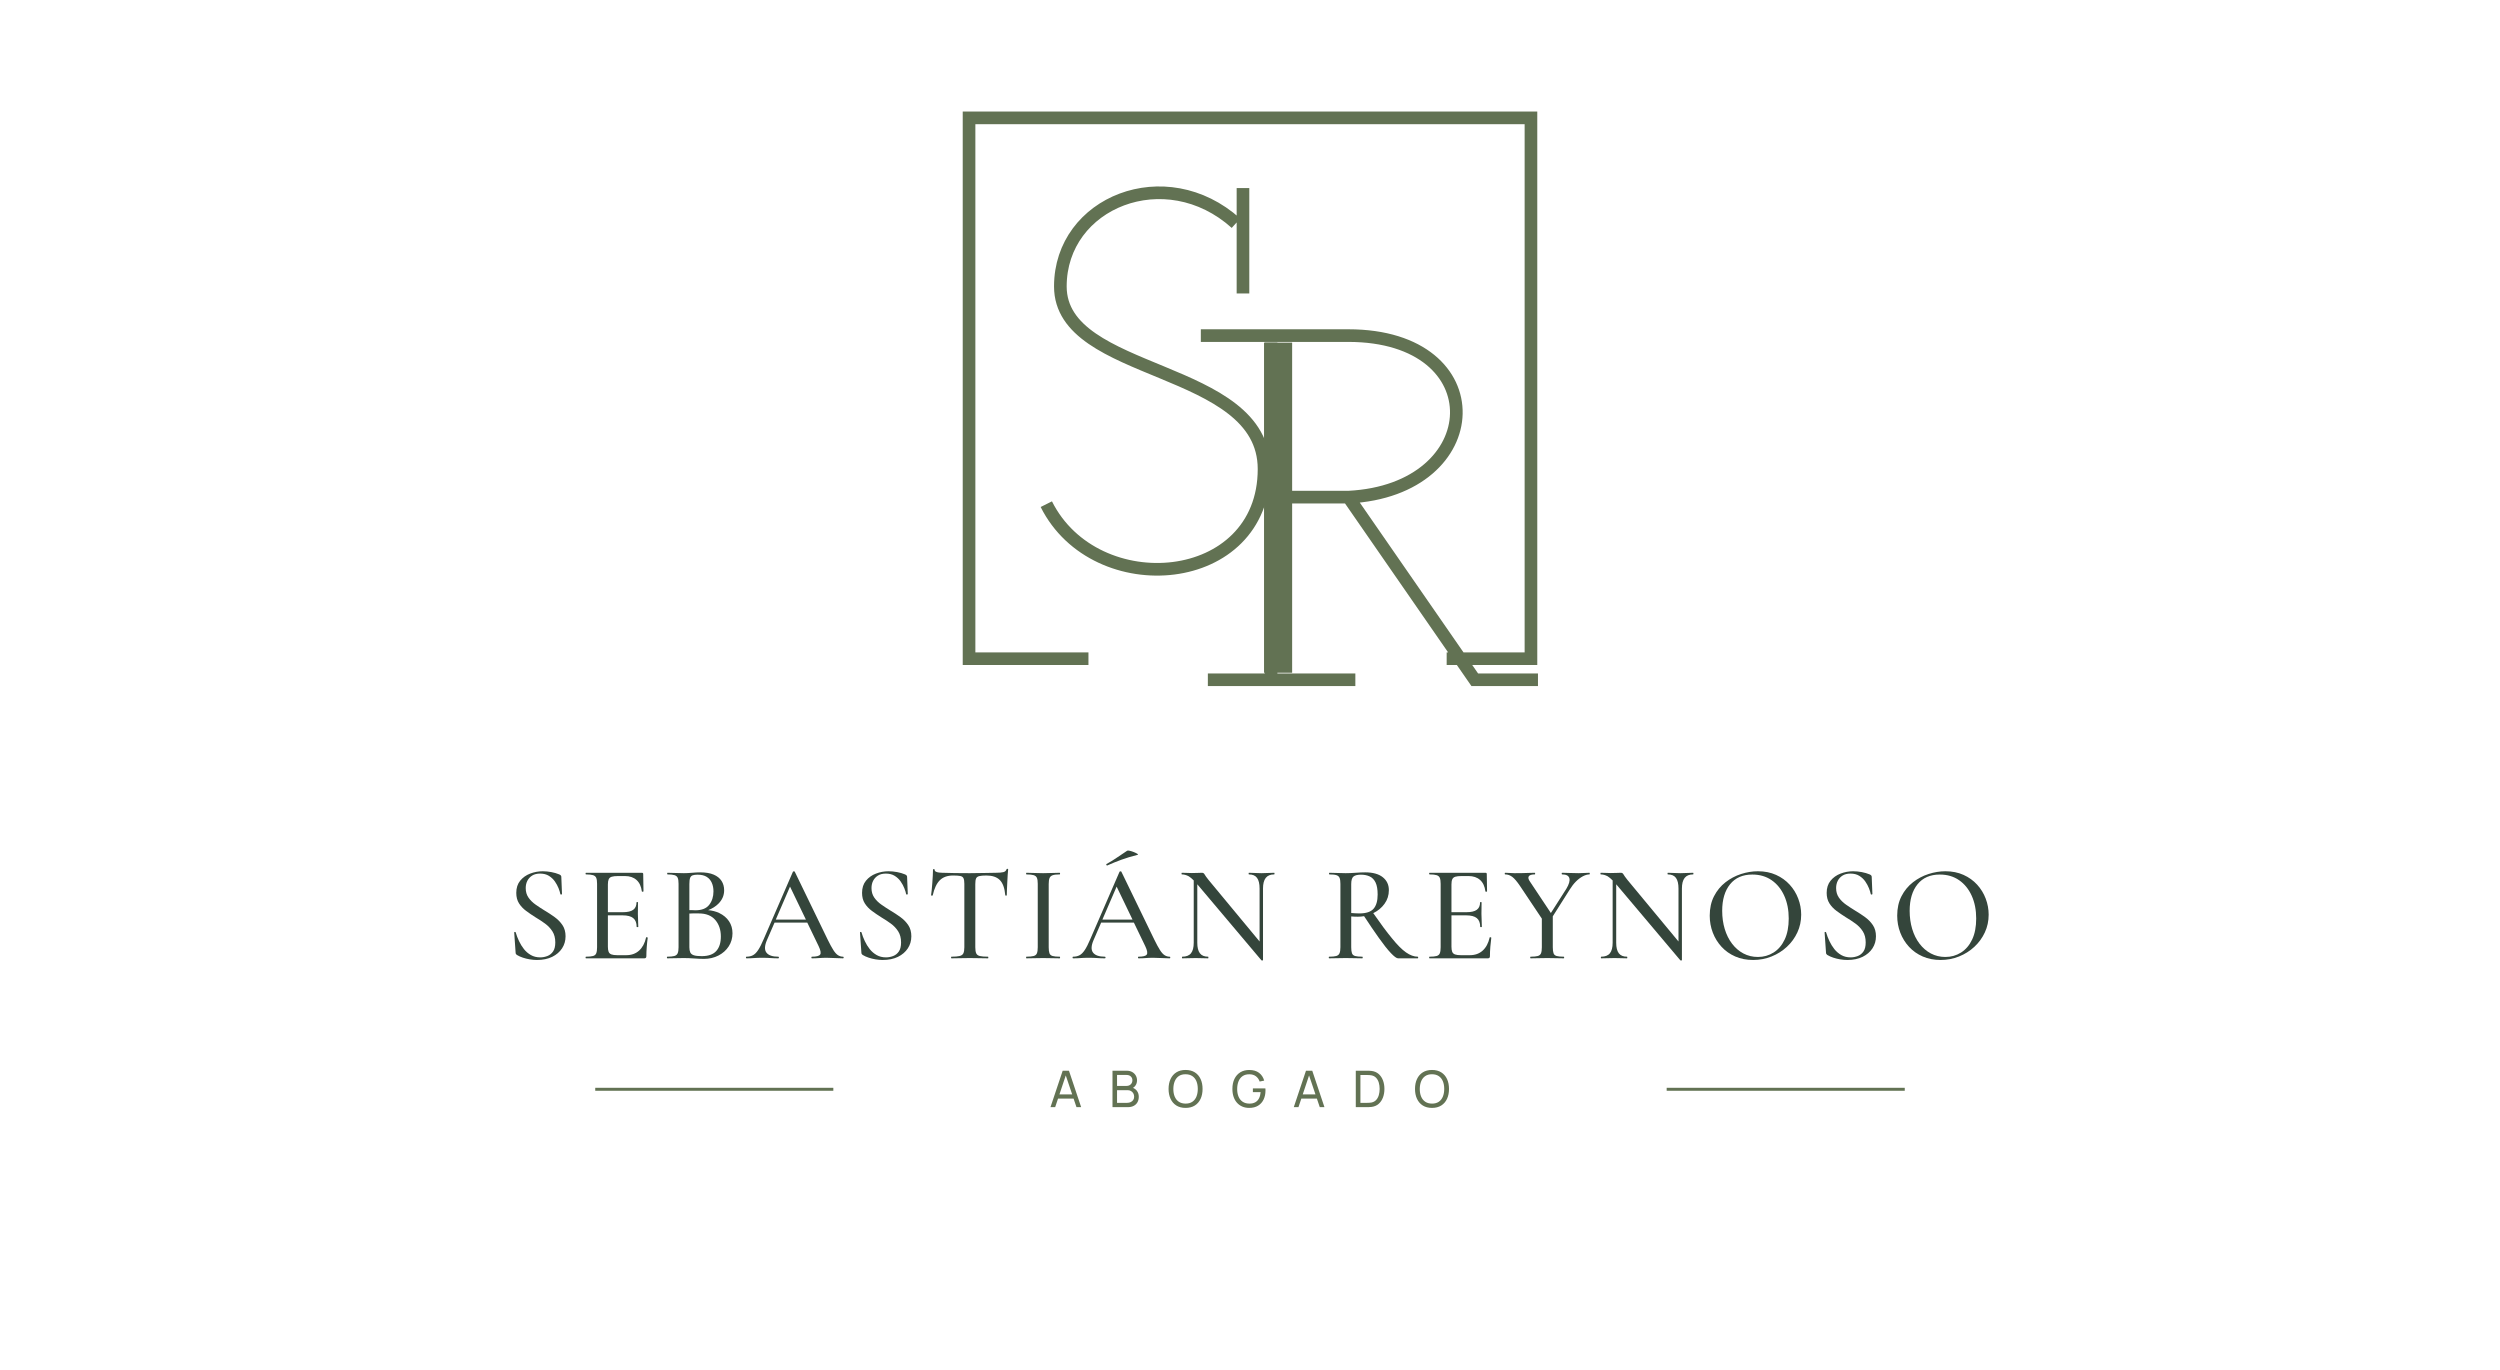
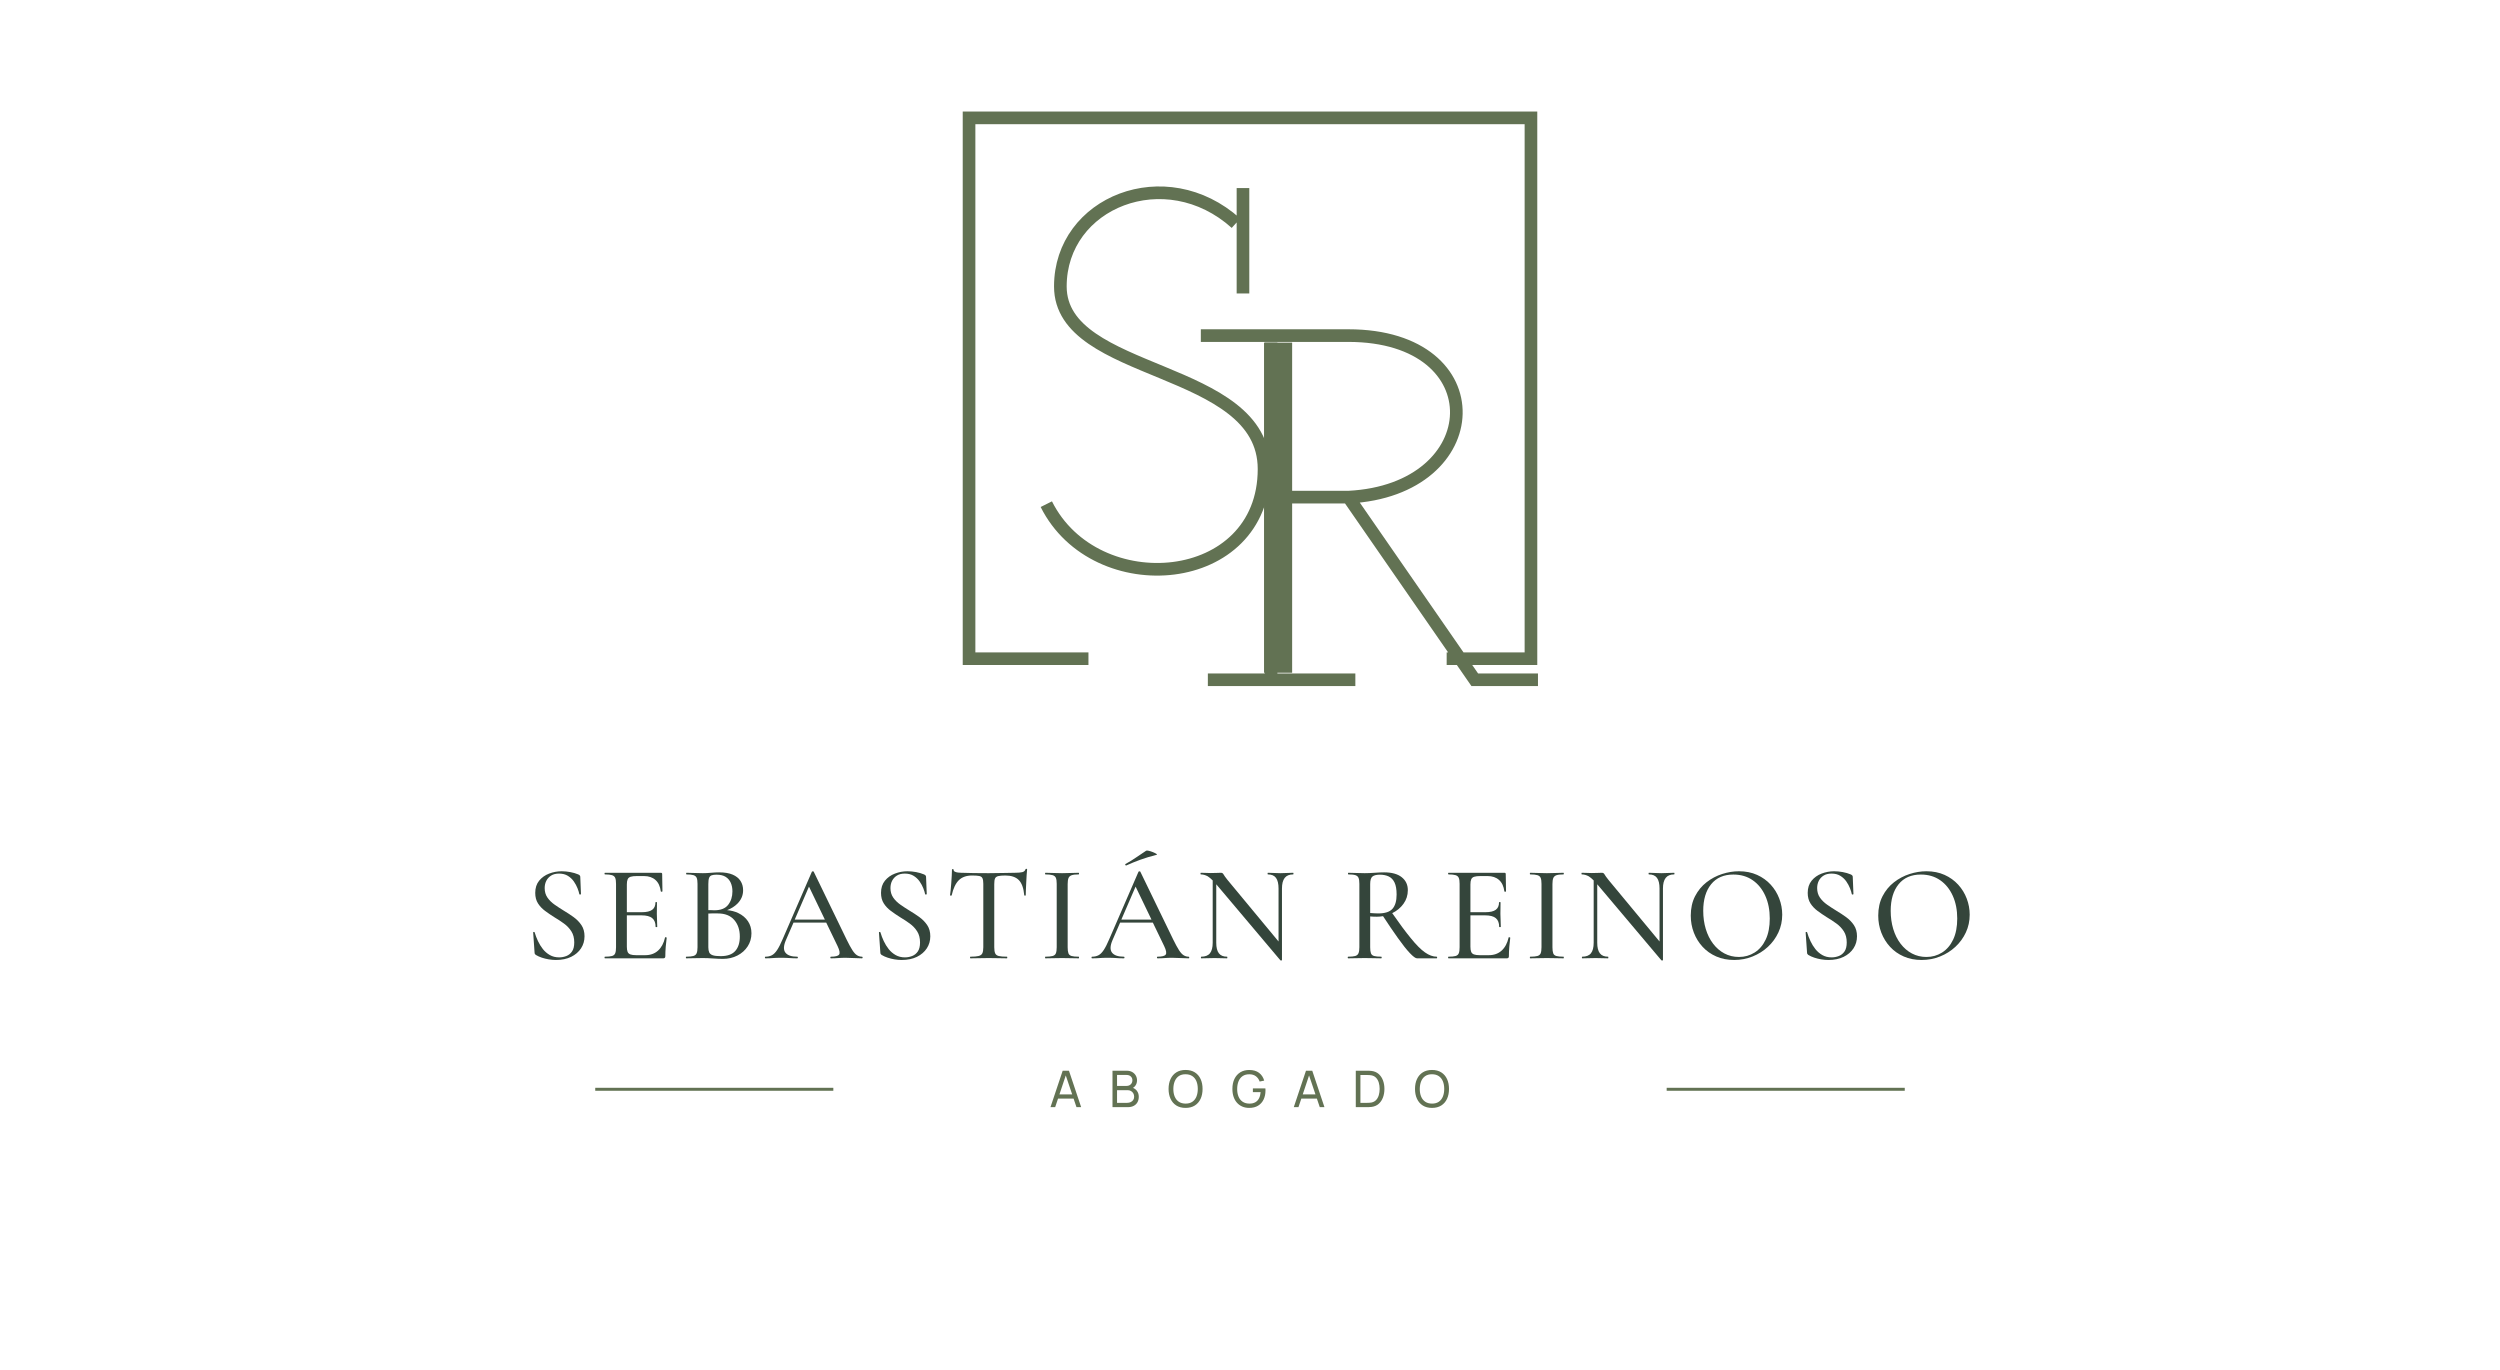
<svg xmlns="http://www.w3.org/2000/svg" viewBox="0 0 840 460" role="img" aria-labelledby="title">
  <g transform="translate(302 16) scale(2.36)" color="#627253">
    <path d="M27 87H10V10H90V87H78M48 25C38 16 23 22 23 34C23 47 52 45 52 60C52 77 28 79 21 65M49 20V35M43 41H64C85 41 84 63 64 64H51M53 42V90M44 90H65M64 64L82 90H91" fill="none" stroke="currentColor" stroke-width="1.8" />
    <path d="M54 42V89" fill="none" stroke="currentColor" stroke-width="4" />
  </g>
  <g fill="#34453b">
-     <path d="M154 513Q154 473 174 444Q194 415 226 392.5Q258 370 294 348Q331 326 365.5 301Q400 276 422.5 242.5Q445 209 445 161Q445 112 419.5 73Q394 34 347.5 11Q301 -12 236 -12Q210 -12 183.5 -7.5Q157 -3 133 5Q109 13 89 25Q85 28 82.5 32Q80 36 80 44L70 187Q70 189 70 191Q72 192 75 193Q80 193 81 189Q90 158 105 126Q120 94 141 67.5Q162 41 191.5 24Q221 7 260 7Q287 7 312.5 17Q338 27 354 50.5Q370 74 370 116Q370 164 349 197Q328 230 295 254Q262 278 225 300Q190 322 157.5 346Q125 370 105 401.5Q85 433 85 478Q85 532 113.5 567Q142 602 186.5 619Q231 636 278 636Q309 636 341 630Q373 624 399 613Q408 609 411 604.5Q414 600 414 595L419 470Q419 467 414 466Q409 465 407 469Q404 486 394 511.5Q384 537 367 561.5Q350 586 323.5 602.5Q297 619 259 619Q224 619 201 604.5Q178 590 166 566.5Q154 543 154 513Z" transform="translate(169.558 322) scale(0.046 -0.046)" />
-     <path d="M469 0L43 0Q40 0 40 6Q40 12 43 12Q77 12 94.5 17Q112 22 118 37Q124 52 124 81L124 544Q124 573 118 587.5Q112 602 94.5 607.5Q77 613 43 613Q40 613 40 619Q40 625 43 625L451 625Q461 625 461 616L463 490Q463 487 457.5 486.5Q452 486 451 489Q444 544 412 572.5Q380 601 328 601L277 601Q247 601 231 596Q215 591 209 577.5Q203 564 203 540L203 337L313 337Q364 337 388 354.5Q412 372 412 409Q412 411 417.5 411Q423 411 423 409Q423 378 422.5 361Q422 344 422 325Q422 302 423.5 279Q425 256 425 230Q425 228 419 228Q413 228 413 230Q413 273 388.5 293.5Q364 314 310 314L203 314L203 85Q203 61 208.5 47.5Q214 34 229 28.5Q244 23 271 23L337 23Q394 23 431 56.5Q468 90 482 152Q482 153 482 153Q483 155 488 154Q494 153 494 150Q490 123 487 85Q484 47 484 15Q484 0 469 0Z" transform="translate(194.912 322) scale(0.046 -0.046)" />
-     <path d="M341 352Q386 348 422 331Q468 309 493.5 271Q519 233 519 183Q519 130 491.5 87.5Q464 45 416.5 20.5Q369 -4 310 -4Q280 -4 239 -1Q198 2 164 2Q130 2 99 1Q68 0 43 0Q40 0 40 6Q40 12 43 12Q76 12 94 17Q112 22 118.5 37Q125 52 125 81L125 544Q125 573 119 587.5Q113 602 95.5 607.5Q78 613 44 613Q42 613 42 619Q42 625 44 625Q69 625 99.5 623.5Q130 622 164 622Q191 622 224 625Q257 628 283 628Q343 628 381.5 611.5Q420 595 439 565.5Q458 536 458 497Q458 441 416 399Q386 369 341 352ZM294 16Q367 16 400.5 53.5Q434 91 434 159Q434 233 393 280.5Q352 328 273 328Q253 329 227 328Q216 328 204 327L204 81Q204 58 210.5 43.5Q217 29 236.5 22.5Q256 16 294 16ZM264 611Q242 611 228.5 606.5Q215 602 209.5 587.5Q204 573 204 542L204 352Q215 352 224 352Q245 351 248 351Q318 351 349 391Q380 431 380 489Q380 525 367.5 552.5Q355 580 330 595.5Q305 611 264 611Z" transform="translate(222.244 322) scale(0.046 -0.046)" />
-     <path d="M704 12Q709 12 709 6Q709 0 704 0Q675 0 644.5 2Q614 4 585 4Q553 4 529.5 2Q506 0 477 0Q473 0 473 6Q473 12 477 12Q526 12 537 27.5Q548 43 526 89L443 261L204 261L148 132Q122 71 145 41.5Q168 12 231 12Q236 12 236 6Q236 0 231 0Q201 0 176 2Q151 4 113 4Q76 4 53.5 2Q31 0 -1 0Q-5 0 -5 6Q-5 12 -1 12Q26 12 46 22.5Q66 33 84.5 61Q103 89 125 141L338 632Q339 635 345 635.5Q351 636 352 632L592 137Q616 88 633.5 60.5Q651 33 668 22.5Q685 12 704 12ZM433 283L317 524L213 283Z" transform="translate(250.864 322) scale(0.046 -0.046)" />
-     <path d="M154 513Q154 473 174 444Q194 415 226 392.5Q258 370 294 348Q331 326 365.5 301Q400 276 422.5 242.5Q445 209 445 161Q445 112 419.5 73Q394 34 347.5 11Q301 -12 236 -12Q210 -12 183.5 -7.5Q157 -3 133 5Q109 13 89 25Q85 28 82.5 32Q80 36 80 44L70 187Q70 189 70 191Q72 192 75 193Q80 193 81 189Q90 158 105 126Q120 94 141 67.5Q162 41 191.5 24Q221 7 260 7Q287 7 312.5 17Q338 27 354 50.5Q370 74 370 116Q370 164 349 197Q328 230 295 254Q262 278 225 300Q190 322 157.5 346Q125 370 105 401.5Q85 433 85 478Q85 532 113.5 567Q142 602 186.5 619Q231 636 278 636Q309 636 341 630Q373 624 399 613Q408 609 411 604.5Q414 600 414 595L419 470Q419 467 414 466Q409 465 407 469Q404 486 394 511.5Q384 537 367 561.5Q350 586 323.5 602.5Q297 619 259 619Q224 619 201 604.5Q178 590 166 566.5Q154 543 154 513Z" transform="translate(285.74 322) scale(0.046 -0.046)" />
-     <path d="M199 605Q137 605 102 570.5Q67 536 50 460Q49 458 43.5 458Q38 458 38 461Q40 474 42.5 498Q45 522 47 550Q49 578 50.5 604Q52 630 52 647Q52 652 58 652Q64 652 64 647Q64 637 74 632.5Q84 628 97 626.5Q110 625 119 625Q205 622 320 622Q390 622 432 623.5Q474 625 513 625Q547 625 565.5 629.5Q584 634 589 650Q590 654 595.5 654Q601 654 601 650Q599 635 597.5 608Q596 581 594.5 552Q593 523 592 498Q591 473 591 461Q591 458 585.5 458Q580 458 580 461Q573 539 540 572Q507 605 442 605Q407 605 389.5 600.5Q372 596 366.5 583Q361 570 361 542L361 81Q361 52 367.5 37Q374 22 393.5 17Q413 12 454 12Q456 12 456 6Q456 0 454 0Q427 0 393.5 1Q360 2 320 2Q282 2 248.5 1Q215 0 187 0Q184 0 184 6Q184 12 187 12Q226 12 246.5 17Q267 22 274 37Q281 52 281 81L281 544Q281 571 275 584.5Q269 598 251 601.5Q233 605 199 605Z" transform="translate(311.094 322) scale(0.046 -0.046)" />
-     <path d="M208 81Q208 52 213.5 37Q219 22 236.5 17Q254 12 289 12Q291 12 291 6Q291 0 289 0Q264 0 233.5 1Q203 2 167 2Q132 2 101 1Q70 0 45 0Q43 0 43 6Q43 12 45 12Q80 12 98 17Q116 22 122 37Q128 52 128 81L128 544Q128 573 122 587.5Q116 602 98 607.5Q80 613 45 613Q43 613 43 619Q43 625 45 625Q70 625 101 623.5Q132 622 167 622Q203 622 234 623.5Q265 625 289 625Q291 625 291 619Q291 613 289 613Q254 613 237 607Q220 601 214 586Q208 571 208 542Z" transform="translate(342.796 322) scale(0.046 -0.046)" />
-     <path d="M704 12Q709 12 709 6Q709 0 704 0Q675 0 644.5 2Q614 4 585 4Q553 4 529.5 2Q506 0 477 0Q473 0 473 6Q473 12 477 12Q526 12 537 27.5Q548 43 526 89L443 261L204 261L148 132Q122 71 145 41.5Q168 12 231 12Q236 12 236 6Q236 0 231 0Q201 0 176 2Q151 4 113 4Q76 4 53.5 2Q31 0 -1 0Q-5 0 -5 6Q-5 12 -1 12Q26 12 46 22.5Q66 33 84.5 61Q103 89 125 141L338 632Q339 635 345 635.5Q351 636 352 632L592 137Q616 88 633.5 60.5Q651 33 668 22.5Q685 12 704 12ZM433 283L317 524L213 283ZM248 678Q244 677 242 683Q240 687 242 688Q242 689 243 689Q287 713 322.5 738Q358 763 394 786Q398 789 413 785.5Q428 782 444 775.5Q460 769 469 763Q474 759 473 758Q473 756 470 756Q403 739 351 720Q299 701 248 678Z" transform="translate(360.606 322) scale(0.046 -0.046)" />
-     <path d="M122 114L122 569Q102 589 86 599Q60 613 35 613Q33 613 33 619Q33 625 35 625Q54 625 73 624Q92 623 108 623Q132 623 152 624Q172 625 182 625Q195 625 201 613.5Q207 602 230 573L603 123L603 510Q603 562 584.5 587.5Q566 613 525 613Q523 613 523 619Q523 625 525 625Q546 625 568 623.5Q590 622 616 622Q641 622 665 623.5Q689 625 710 625Q712 625 712 619Q712 613 710 613Q668 613 648 587.5Q628 562 628 510L628 -13Q628 -15 623.5 -15.5Q619 -16 617 -15L148 541L148 114Q148 62 167 37Q186 12 227 12Q229 12 229 6Q229 0 227 0Q206 0 184.5 1Q163 2 136 2Q110 2 85 1Q60 0 38 0Q36 0 36 6Q36 12 38 12Q82 12 102 37Q122 62 122 114Z" transform="translate(395.482 322) scale(0.046 -0.046)" />
-     <path d="" transform="translate(431.462 322) scale(0.046 -0.046)" />
-     <path d="M546 0Q530 0 493.5 38.5Q457 77 406 149Q358 216 298 308Q276 304 253 304Q241 304 228 304.5Q215 305 204 306L204 81Q204 52 209.5 37Q215 22 232.5 17Q250 12 285 12Q288 12 288 6Q288 0 285 0Q260 0 230 1Q200 2 164 2Q130 2 99 1Q68 0 43 0Q40 0 40 6Q40 12 43 12Q77 12 94.5 17Q112 22 118.5 37Q125 52 125 81L125 544Q125 573 119 587.5Q113 602 96 607.5Q79 613 44 613Q42 613 42 619Q42 625 44 625Q69 625 99.5 623.5Q130 622 164 622Q196 622 236 625Q276 628 306 628Q390 628 434.5 592.5Q479 557 479 498Q479 442 447 398Q416 355 365 330Q444 216 501 147Q559 75 604 43.5Q649 12 690 12Q693 12 693 6Q693 0 690 0ZM397 466Q397 522 382 553.5Q367 585 339.5 598Q312 611 275 611Q237 611 220.5 597.5Q204 584 204 542L204 331Q218 330 234.5 329Q251 328 263 328Q337 328 367 362Q397 396 397 466Z" transform="translate(444.626 322) scale(0.046 -0.046)" />
-     <path d="M469 0L43 0Q40 0 40 6Q40 12 43 12Q77 12 94.5 17Q112 22 118 37Q124 52 124 81L124 544Q124 573 118 587.5Q112 602 94.5 607.5Q77 613 43 613Q40 613 40 619Q40 625 43 625L451 625Q461 625 461 616L463 490Q463 487 457.5 486.5Q452 486 451 489Q444 544 412 572.5Q380 601 328 601L277 601Q247 601 231 596Q215 591 209 577.5Q203 564 203 540L203 337L313 337Q364 337 388 354.5Q412 372 412 409Q412 411 417.5 411Q423 411 423 409Q423 378 422.5 361Q422 344 422 325Q422 302 423.5 279Q425 256 425 230Q425 228 419 228Q413 228 413 230Q413 273 388.5 293.5Q364 314 310 314L203 314L203 85Q203 61 208.5 47.5Q214 34 229 28.5Q244 23 271 23L337 23Q394 23 431 56.5Q468 90 482 152Q482 153 482 153Q483 155 488 154Q494 153 494 150Q490 123 487 85Q484 47 484 15Q484 0 469 0Z" transform="translate(478.352 322) scale(0.046 -0.046)" />
-     <path d="M335 331L448 508Q478 558 470 585.5Q462 613 417 613Q414 613 414 619Q414 625 417 625Q446 625 471.5 623.5Q497 622 539 622Q564 622 579.5 623.5Q595 625 617 625Q619 625 619 619Q619 613 617 613Q595 613 569 599.5Q543 586 518.5 561.5Q494 537 473 503L349 307L349 81Q349 52 354.5 37Q360 22 377 17Q394 12 429 12Q432 12 432 6Q432 0 429 0Q405 0 374.5 1Q344 2 308 2Q274 2 242.5 1Q211 0 187 0Q184 0 184 6Q184 12 187 12Q222 12 239.5 17Q257 22 263 37Q269 52 269 81L269 290L110 528Q77 577 53 595Q29 613 1 613Q-2 613 -2 619Q-2 625 1 625Q17 625 35 623.5Q53 622 69 622Q97 622 124 622.5Q151 623 175.5 624Q200 625 218 625Q220 625 220 619Q220 613 218 613Q182 613 173.5 599Q165 585 182 561Z" transform="translate(505.684 322) scale(0.046 -0.046)" />
-     <path d="M122 114L122 569Q102 589 86 599Q60 613 35 613Q33 613 33 619Q33 625 35 625Q54 625 73 624Q92 623 108 623Q132 623 152 624Q172 625 182 625Q195 625 201 613.5Q207 602 230 573L603 123L603 510Q603 562 584.5 587.5Q566 613 525 613Q523 613 523 619Q523 625 525 625Q546 625 568 623.5Q590 622 616 622Q641 622 665 623.5Q689 625 710 625Q712 625 712 619Q712 613 710 613Q668 613 648 587.5Q628 562 628 510L628 -13Q628 -15 623.5 -15.5Q619 -16 617 -15L148 541L148 114Q148 62 167 37Q186 12 227 12Q229 12 229 6Q229 0 227 0Q206 0 184.5 1Q163 2 136 2Q110 2 85 1Q60 0 38 0Q36 0 36 6Q36 12 38 12Q82 12 102 37Q122 62 122 114Z" transform="translate(536.236 322) scale(0.046 -0.046)" />
-     <path d="M366 -12Q294 -12 235.5 13.5Q177 39 135.5 84Q94 129 71.5 187.5Q49 246 49 312Q49 393 80.5 454Q112 515 164 555.5Q216 596 278 616Q340 636 401 636Q475 636 533.5 609.5Q592 583 633 538Q674 493 695.5 436Q717 379 717 319Q717 249 689 189Q661 129 612.5 84Q564 39 500.5 13.5Q437 -12 366 -12ZM401 10Q464 10 515.5 42.5Q567 75 596.5 137.5Q626 200 626 291Q626 384 593.5 456.5Q561 529 501.5 570.5Q442 612 360 612Q255 612 197.5 541Q140 470 140 347Q140 276 158.5 214.5Q177 153 212 107Q247 61 295 35.5Q343 10 401 10Z" transform="translate(572.216 322) scale(0.046 -0.046)" />
-     <path d="M154 513Q154 473 174 444Q194 415 226 392.5Q258 370 294 348Q331 326 365.5 301Q400 276 422.5 242.5Q445 209 445 161Q445 112 419.5 73Q394 34 347.5 11Q301 -12 236 -12Q210 -12 183.5 -7.5Q157 -3 133 5Q109 13 89 25Q85 28 82.5 32Q80 36 80 44L70 187Q70 189 70 191Q72 192 75 193Q80 193 81 189Q90 158 105 126Q120 94 141 67.5Q162 41 191.5 24Q221 7 260 7Q287 7 312.5 17Q338 27 354 50.5Q370 74 370 116Q370 164 349 197Q328 230 295 254Q262 278 225 300Q190 322 157.5 346Q125 370 105 401.5Q85 433 85 478Q85 532 113.5 567Q142 602 186.5 619Q231 636 278 636Q309 636 341 630Q373 624 399 613Q408 609 411 604.5Q414 600 414 595L419 470Q419 467 414 466Q409 465 407 469Q404 486 394 511.5Q384 537 367 561.5Q350 586 323.5 602.5Q297 619 259 619Q224 619 201 604.5Q178 590 166 566.5Q154 543 154 513Z" transform="translate(609.852 322) scale(0.046 -0.046)" />
-     <path d="M366 -12Q294 -12 235.5 13.5Q177 39 135.5 84Q94 129 71.5 187.5Q49 246 49 312Q49 393 80.5 454Q112 515 164 555.5Q216 596 278 616Q340 636 401 636Q475 636 533.5 609.5Q592 583 633 538Q674 493 695.5 436Q717 379 717 319Q717 249 689 189Q661 129 612.5 84Q564 39 500.5 13.5Q437 -12 366 -12ZM401 10Q464 10 515.5 42.5Q567 75 596.5 137.5Q626 200 626 291Q626 384 593.5 456.5Q561 529 501.5 570.5Q442 612 360 612Q255 612 197.5 541Q140 470 140 347Q140 276 158.5 214.5Q177 153 212 107Q247 61 295 35.5Q343 10 401 10Z" transform="translate(635.206 322) scale(0.046 -0.046)" />
+     <path d="M154 513Q154 473 174 444Q194 415 226 392.5Q258 370 294 348Q331 326 365.5 301Q400 276 422.5 242.5Q445 209 445 161Q445 112 419.5 73Q394 34 347.5 11Q301 -12 236 -12Q210 -12 183.5 -7.5Q157 -3 133 5Q109 13 89 25Q85 28 82.5 32Q80 36 80 44L70 187Q70 189 70 191Q72 192 75 193Q80 193 81 189Q90 158 105 126Q120 94 141 67.5Q162 41 191.5 24Q221 7 260 7Q287 7 312.5 17Q338 27 354 50.5Q370 74 370 116Q370 164 349 197Q328 230 295 254Q262 278 225 300Q190 322 157.5 346Q125 370 105 401.5Q85 433 85 478Q85 532 113.5 567Q142 602 186.5 619Q231 636 278 636Q309 636 341 630Q373 624 399 613Q408 609 411 604.5Q414 600 414 595L419 470Q419 467 414 466Q409 465 407 469Q404 486 394 511.5Q384 537 367 561.5Q350 586 323.5 602.5Q297 619 259 619Q224 619 201 604.5Q178 590 166 566.5Q154 543 154 513Z" transform="translate(175.929 322) scale(0.046 -0.046)" />
+     <path d="M469 0L43 0Q40 0 40 6Q40 12 43 12Q77 12 94.5 17Q112 22 118 37Q124 52 124 81L124 544Q124 573 118 587.5Q112 602 94.5 607.5Q77 613 43 613Q40 613 40 619Q40 625 43 625L451 625Q461 625 461 616L463 490Q463 487 457.5 486.5Q452 486 451 489Q444 544 412 572.5Q380 601 328 601L277 601Q247 601 231 596Q215 591 209 577.5Q203 564 203 540L203 337L313 337Q364 337 388 354.5Q412 372 412 409Q412 411 417.5 411Q423 411 423 409Q423 378 422.5 361Q422 344 422 325Q422 302 423.5 279Q425 256 425 230Q425 228 419 228Q413 228 413 230Q413 273 388.5 293.5Q364 314 310 314L203 314L203 85Q203 61 208.5 47.5Q214 34 229 28.5Q244 23 271 23L337 23Q394 23 431 56.5Q468 90 482 152Q482 153 482 153Q483 155 488 154Q494 153 494 150Q490 123 487 85Q484 47 484 15Q484 0 469 0Z" transform="translate(201.283 322) scale(0.046 -0.046)" />
+     <path d="M341 352Q386 348 422 331Q468 309 493.5 271Q519 233 519 183Q519 130 491.5 87.5Q464 45 416.5 20.5Q369 -4 310 -4Q280 -4 239 -1Q198 2 164 2Q130 2 99 1Q68 0 43 0Q40 0 40 6Q40 12 43 12Q76 12 94 17Q112 22 118.5 37Q125 52 125 81L125 544Q125 573 119 587.5Q113 602 95.5 607.5Q78 613 44 613Q42 613 42 619Q42 625 44 625Q69 625 99.5 623.5Q130 622 164 622Q191 622 224 625Q257 628 283 628Q343 628 381.5 611.5Q420 595 439 565.5Q458 536 458 497Q458 441 416 399Q386 369 341 352ZM294 16Q367 16 400.5 53.5Q434 91 434 159Q434 233 393 280.5Q352 328 273 328Q253 329 227 328Q216 328 204 327L204 81Q204 58 210.5 43.5Q217 29 236.5 22.5Q256 16 294 16ZM264 611Q242 611 228.5 606.5Q215 602 209.5 587.5Q204 573 204 542L204 352Q215 352 224 352Q245 351 248 351Q318 351 349 391Q380 431 380 489Q380 525 367.5 552.5Q355 580 330 595.5Q305 611 264 611Z" transform="translate(228.615 322) scale(0.046 -0.046)" />
+     <path d="M704 12Q709 12 709 6Q709 0 704 0Q675 0 644.5 2Q614 4 585 4Q553 4 529.5 2Q506 0 477 0Q473 0 473 6Q473 12 477 12Q526 12 537 27.5Q548 43 526 89L443 261L204 261L148 132Q122 71 145 41.5Q168 12 231 12Q236 12 236 6Q236 0 231 0Q201 0 176 2Q151 4 113 4Q76 4 53.5 2Q31 0 -1 0Q-5 0 -5 6Q-5 12 -1 12Q26 12 46 22.5Q66 33 84.5 61Q103 89 125 141L338 632Q339 635 345 635.5Q351 636 352 632L592 137Q616 88 633.5 60.5Q651 33 668 22.5Q685 12 704 12ZM433 283L317 524L213 283Z" transform="translate(257.235 322) scale(0.046 -0.046)" />
+     <path d="M154 513Q154 473 174 444Q194 415 226 392.5Q258 370 294 348Q331 326 365.5 301Q400 276 422.5 242.5Q445 209 445 161Q445 112 419.5 73Q394 34 347.5 11Q301 -12 236 -12Q210 -12 183.5 -7.5Q157 -3 133 5Q109 13 89 25Q85 28 82.5 32Q80 36 80 44L70 187Q70 189 70 191Q72 192 75 193Q80 193 81 189Q90 158 105 126Q120 94 141 67.5Q162 41 191.5 24Q221 7 260 7Q287 7 312.5 17Q338 27 354 50.5Q370 74 370 116Q370 164 349 197Q328 230 295 254Q262 278 225 300Q190 322 157.5 346Q125 370 105 401.5Q85 433 85 478Q85 532 113.5 567Q142 602 186.5 619Q231 636 278 636Q309 636 341 630Q373 624 399 613Q408 609 411 604.5Q414 600 414 595L419 470Q419 467 414 466Q409 465 407 469Q404 486 394 511.5Q384 537 367 561.5Q350 586 323.5 602.5Q297 619 259 619Q224 619 201 604.5Q178 590 166 566.5Q154 543 154 513Z" transform="translate(292.111 322) scale(0.046 -0.046)" />
+     <path d="M199 605Q137 605 102 570.5Q67 536 50 460Q49 458 43.5 458Q38 458 38 461Q40 474 42.5 498Q45 522 47 550Q49 578 50.5 604Q52 630 52 647Q52 652 58 652Q64 652 64 647Q64 637 74 632.5Q84 628 97 626.5Q110 625 119 625Q205 622 320 622Q390 622 432 623.5Q474 625 513 625Q547 625 565.5 629.5Q584 634 589 650Q590 654 595.5 654Q601 654 601 650Q599 635 597.5 608Q596 581 594.5 552Q593 523 592 498Q591 473 591 461Q591 458 585.5 458Q580 458 580 461Q573 539 540 572Q507 605 442 605Q407 605 389.5 600.5Q372 596 366.5 583Q361 570 361 542L361 81Q361 52 367.5 37Q374 22 393.5 17Q413 12 454 12Q456 12 456 6Q456 0 454 0Q427 0 393.5 1Q360 2 320 2Q282 2 248.5 1Q215 0 187 0Q184 0 184 6Q184 12 187 12Q226 12 246.5 17Q267 22 274 37Q281 52 281 81L281 544Q281 571 275 584.5Q269 598 251 601.5Q233 605 199 605Z" transform="translate(317.465 322) scale(0.046 -0.046)" />
+     <path d="M208 81Q208 52 213.5 37Q219 22 236.5 17Q254 12 289 12Q291 12 291 6Q291 0 289 0Q264 0 233.5 1Q203 2 167 2Q132 2 101 1Q70 0 45 0Q43 0 43 6Q43 12 45 12Q80 12 98 17Q116 22 122 37Q128 52 128 81L128 544Q128 573 122 587.5Q116 602 98 607.5Q80 613 45 613Q43 613 43 619Q43 625 45 625Q70 625 101 623.5Q132 622 167 622Q203 622 234 623.5Q265 625 289 625Q291 625 291 619Q291 613 289 613Q254 613 237 607Q220 601 214 586Q208 571 208 542Z" transform="translate(349.167 322) scale(0.046 -0.046)" />
+     <path d="M704 12Q709 12 709 6Q709 0 704 0Q675 0 644.5 2Q614 4 585 4Q553 4 529.5 2Q506 0 477 0Q473 0 473 6Q473 12 477 12Q526 12 537 27.5Q548 43 526 89L443 261L204 261L148 132Q122 71 145 41.5Q168 12 231 12Q236 12 236 6Q236 0 231 0Q201 0 176 2Q151 4 113 4Q76 4 53.5 2Q31 0 -1 0Q-5 0 -5 6Q-5 12 -1 12Q26 12 46 22.5Q66 33 84.5 61Q103 89 125 141L338 632Q339 635 345 635.5Q351 636 352 632L592 137Q616 88 633.5 60.5Q651 33 668 22.5Q685 12 704 12ZM433 283L317 524L213 283ZM248 678Q244 677 242 683Q240 687 242 688Q242 689 243 689Q287 713 322.5 738Q358 763 394 786Q398 789 413 785.5Q428 782 444 775.5Q460 769 469 763Q474 759 473 758Q473 756 470 756Q403 739 351 720Q299 701 248 678Z" transform="translate(366.977 322) scale(0.046 -0.046)" />
+     <path d="M122 114L122 569Q102 589 86 599Q60 613 35 613Q33 613 33 619Q33 625 35 625Q54 625 73 624Q92 623 108 623Q132 623 152 624Q172 625 182 625Q195 625 201 613.5Q207 602 230 573L603 123L603 510Q603 562 584.5 587.5Q566 613 525 613Q523 613 523 619Q523 625 525 625Q546 625 568 623.5Q590 622 616 622Q641 622 665 623.5Q689 625 710 625Q712 625 712 619Q712 613 710 613Q668 613 648 587.5Q628 562 628 510L628 -13Q628 -15 623.5 -15.5Q619 -16 617 -15L148 541L148 114Q148 62 167 37Q186 12 227 12Q229 12 229 6Q229 0 227 0Q206 0 184.5 1Q163 2 136 2Q110 2 85 1Q60 0 38 0Q36 0 36 6Q36 12 38 12Q82 12 102 37Q122 62 122 114Z" transform="translate(401.853 322) scale(0.046 -0.046)" />
+     <path d="" transform="translate(437.833 322) scale(0.046 -0.046)" />
+     <path d="M546 0Q530 0 493.5 38.5Q457 77 406 149Q358 216 298 308Q276 304 253 304Q241 304 228 304.5Q215 305 204 306L204 81Q204 52 209.5 37Q215 22 232.5 17Q250 12 285 12Q288 12 288 6Q288 0 285 0Q260 0 230 1Q200 2 164 2Q130 2 99 1Q68 0 43 0Q40 0 40 6Q40 12 43 12Q77 12 94.5 17Q112 22 118.5 37Q125 52 125 81L125 544Q125 573 119 587.5Q113 602 96 607.5Q79 613 44 613Q42 613 42 619Q42 625 44 625Q69 625 99.5 623.5Q130 622 164 622Q196 622 236 625Q276 628 306 628Q390 628 434.5 592.5Q479 557 479 498Q479 442 447 398Q416 355 365 330Q444 216 501 147Q559 75 604 43.5Q649 12 690 12Q693 12 693 6Q693 0 690 0ZM397 466Q397 522 382 553.5Q367 585 339.5 598Q312 611 275 611Q237 611 220.5 597.5Q204 584 204 542L204 331Q218 330 234.5 329Q251 328 263 328Q337 328 367 362Q397 396 397 466Z" transform="translate(450.997 322) scale(0.046 -0.046)" />
+     <path d="M469 0L43 0Q40 0 40 6Q40 12 43 12Q77 12 94.5 17Q112 22 118 37Q124 52 124 81L124 544Q124 573 118 587.5Q112 602 94.5 607.5Q77 613 43 613Q40 613 40 619Q40 625 43 625L451 625Q461 625 461 616L463 490Q463 487 457.5 486.5Q452 486 451 489Q444 544 412 572.5Q380 601 328 601L277 601Q247 601 231 596Q215 591 209 577.5Q203 564 203 540L203 337L313 337Q364 337 388 354.5Q412 372 412 409Q412 411 417.5 411Q423 411 423 409Q423 378 422.5 361Q422 344 422 325Q422 302 423.5 279Q425 256 425 230Q425 228 419 228Q413 228 413 230Q413 273 388.5 293.5Q364 314 310 314L203 314L203 85Q203 61 208.5 47.5Q214 34 229 28.5Q244 23 271 23L337 23Q394 23 431 56.5Q468 90 482 152Q482 153 482 153Q483 155 488 154Q494 153 494 150Q490 123 487 85Q484 47 484 15Q484 0 469 0Z" transform="translate(484.723 322) scale(0.046 -0.046)" />
+     <path d="M208 81Q208 52 213.5 37Q219 22 236.5 17Q254 12 289 12Q291 12 291 6Q291 0 289 0Q264 0 233.5 1Q203 2 167 2Q132 2 101 1Q70 0 45 0Q43 0 43 6Q43 12 45 12Q80 12 98 17Q116 22 122 37Q128 52 128 81L128 544Q128 573 122 587.5Q116 602 98 607.5Q80 613 45 613Q43 613 43 619Q43 625 45 625Q70 625 101 623.5Q132 622 167 622Q203 622 234 623.5Q265 625 289 625Q291 625 291 619Q291 613 289 613Q254 613 237 607Q220 601 214 586Q208 571 208 542Z" transform="translate(512.055 322) scale(0.046 -0.046)" />
+     <path d="M122 114L122 569Q102 589 86 599Q60 613 35 613Q33 613 33 619Q33 625 35 625Q54 625 73 624Q92 623 108 623Q132 623 152 624Q172 625 182 625Q195 625 201 613.5Q207 602 230 573L603 123L603 510Q603 562 584.5 587.5Q566 613 525 613Q523 613 523 619Q523 625 525 625Q546 625 568 623.5Q590 622 616 622Q641 622 665 623.5Q689 625 710 625Q712 625 712 619Q712 613 710 613Q668 613 648 587.5Q628 562 628 510L628 -13Q628 -15 623.5 -15.5Q619 -16 617 -15L148 541L148 114Q148 62 167 37Q186 12 227 12Q229 12 229 6Q229 0 227 0Q206 0 184.5 1Q163 2 136 2Q110 2 85 1Q60 0 38 0Q36 0 36 6Q36 12 38 12Q82 12 102 37Q122 62 122 114Z" transform="translate(529.865 322) scale(0.046 -0.046)" />
+     <path d="M366 -12Q294 -12 235.5 13.5Q177 39 135.5 84Q94 129 71.5 187.5Q49 246 49 312Q49 393 80.5 454Q112 515 164 555.5Q216 596 278 616Q340 636 401 636Q475 636 533.5 609.5Q592 583 633 538Q674 493 695.5 436Q717 379 717 319Q717 249 689 189Q661 129 612.5 84Q564 39 500.5 13.5Q437 -12 366 -12ZM401 10Q464 10 515.5 42.5Q567 75 596.5 137.5Q626 200 626 291Q626 384 593.5 456.5Q561 529 501.5 570.5Q442 612 360 612Q255 612 197.5 541Q140 470 140 347Q140 276 158.5 214.5Q177 153 212 107Q247 61 295 35.5Q343 10 401 10Z" transform="translate(565.845 322) scale(0.046 -0.046)" />
+     <path d="M154 513Q154 473 174 444Q194 415 226 392.5Q258 370 294 348Q331 326 365.5 301Q400 276 422.5 242.5Q445 209 445 161Q445 112 419.5 73Q394 34 347.5 11Q301 -12 236 -12Q210 -12 183.5 -7.5Q157 -3 133 5Q109 13 89 25Q85 28 82.5 32Q80 36 80 44L70 187Q70 189 70 191Q72 192 75 193Q80 193 81 189Q90 158 105 126Q120 94 141 67.5Q162 41 191.5 24Q221 7 260 7Q287 7 312.5 17Q338 27 354 50.5Q370 74 370 116Q370 164 349 197Q328 230 295 254Q262 278 225 300Q190 322 157.5 346Q125 370 105 401.5Q85 433 85 478Q85 532 113.5 567Q142 602 186.5 619Q231 636 278 636Q309 636 341 630Q373 624 399 613Q408 609 411 604.5Q414 600 414 595L419 470Q419 467 414 466Q409 465 407 469Q404 486 394 511.5Q384 537 367 561.5Q350 586 323.5 602.5Q297 619 259 619Q224 619 201 604.5Q178 590 166 566.5Q154 543 154 513Z" transform="translate(603.481 322) scale(0.046 -0.046)" />
+     <path d="M366 -12Q294 -12 235.5 13.5Q177 39 135.5 84Q94 129 71.5 187.5Q49 246 49 312Q49 393 80.5 454Q112 515 164 555.5Q216 596 278 616Q340 636 401 636Q475 636 533.5 609.5Q592 583 633 538Q674 493 695.5 436Q717 379 717 319Q717 249 689 189Q661 129 612.5 84Q564 39 500.5 13.5Q437 -12 366 -12ZM401 10Q464 10 515.5 42.5Q567 75 596.5 137.5Q626 200 626 291Q626 384 593.5 456.5Q561 529 501.5 570.5Q442 612 360 612Q255 612 197.5 541Q140 470 140 347Q140 276 158.5 214.5Q177 153 212 107Q247 61 295 35.5Q343 10 401 10Z" transform="translate(628.835 322) scale(0.046 -0.046)" />
  </g>
  <g fill="#627253">
    <path d="M40 0L522 1440L770 1440L1252 0L1067 0L953 337L338 337L225 0ZM897 504L644 1253L394 504Z" transform="translate(352.625 372) scale(0.0085 -0.0085)" />
    <path d="M140 0L140 1440L701 1440Q830 1440 921.5 1387Q1013 1334 1061.5 1247.5Q1110 1161 1110 1061Q1110 944 1050 856Q1010 797 950 762Q1044 723 1102 648Q1179 549 1179 412Q1179 286 1127.5 194Q1076 102 979.5 51Q883 0 751 0ZM320 170L717 170Q797 170 860 199.5Q923 229 959.5 283Q996 337 996 413Q996 486 963.5 544Q931 602 872.5 636.5Q814 671 737 671L320 671ZM320 839L699 839Q763 839 814.5 866.5Q866 894 896.5 944Q927 994 927 1061Q927 1154 864 1213Q801 1272 699 1272L320 1272Z" transform="translate(372.607 372) scale(0.0085 -0.0085)" />
    <path d="M732 -30Q517 -30 367 65Q217 160 138.5 329Q60 498 60 720Q60 942 138.5 1111Q217 1280 367 1375Q517 1470 732 1470Q948 1470 1098 1375Q1248 1280 1326 1111Q1404 942 1404 720Q1404 498 1326 329Q1248 160 1098 65Q948 -30 732 -30ZM732 140Q893 139 1000.5 212.5Q1108 286 1161.5 417Q1215 548 1215 720Q1215 893 1161.5 1023Q1108 1153 1000.5 1226Q893 1299 732 1300Q571 1301 464.5 1228Q358 1155 304 1024Q250 893 249 720Q248 548 302 418Q356 288 463.5 214.5Q571 141 732 140Z" transform="translate(392.13 372) scale(0.0085 -0.0085)" />
    <path d="M723 -30Q575 -30 453 22Q331 74 243 171.5Q155 269 107.5 407.5Q60 546 60 720Q60 950 142 1118Q224 1286 373 1377.5Q522 1469 723 1469Q965 1469 1113 1356.5Q1261 1244 1317 1049L1137 1012Q1092 1143 989 1221Q886 1299 732 1299Q571 1300 464.5 1227.5Q358 1155 304 1024Q250 893 249 720Q248 548 302 418Q356 288 463.5 214.5Q571 141 732 140Q871 139 966 193Q1061 247 1113 349Q1165 451 1176 594L870 594L870 741L1364 741Q1367 721 1367.5 693.5Q1368 666 1368 656Q1368 459 1294.5 303.5Q1221 148 1077.5 59Q934 -30 723 -30Z" transform="translate(413.574 372) scale(0.0085 -0.0085)" />
    <path d="M40 0L522 1440L770 1440L1252 0L1067 0L953 337L338 337L225 0ZM897 504L644 1253L394 504Z" transform="translate(434.372 372) scale(0.0085 -0.0085)" />
    <path d="M140 0L140 1440L584 1440Q606 1440 661 1439Q716 1438 766 1431Q933 1409 1045.5 1309.5Q1158 1210 1215 1057Q1272 904 1272 720Q1272 536 1215 383Q1158 230 1045.5 130.5Q933 31 766 9Q716 3 660.5 1.5Q605 0 584 0ZM323 170L584 170Q622 170 669 172.5Q716 175 751 181Q869 203 942 280Q1015 357 1049 472Q1083 587 1083 720Q1083 856 1048.5 971Q1014 1086 941 1162Q868 1238 751 1259Q716 1266 668 1268Q620 1270 584 1270L323 1270Z" transform="translate(454.354 372) scale(0.0085 -0.0085)" />
    <path d="M732 -30Q517 -30 367 65Q217 160 138.5 329Q60 498 60 720Q60 942 138.5 1111Q217 1280 367 1375Q517 1470 732 1470Q948 1470 1098 1375Q1248 1280 1326 1111Q1404 942 1404 720Q1404 498 1326 329Q1248 160 1098 65Q948 -30 732 -30ZM732 140Q893 139 1000.5 212.5Q1108 286 1161.5 417Q1215 548 1215 720Q1215 893 1161.5 1023Q1108 1153 1000.5 1226Q893 1299 732 1300Q571 1301 464.5 1228Q358 1155 304 1024Q250 893 249 720Q248 548 302 418Q356 288 463.5 214.5Q571 141 732 140Z" transform="translate(474.931 372) scale(0.0085 -0.0085)" />
  </g>
  <path d="M200 366H280M560 366H640" stroke="#627253" stroke-width="1" />
</svg>
